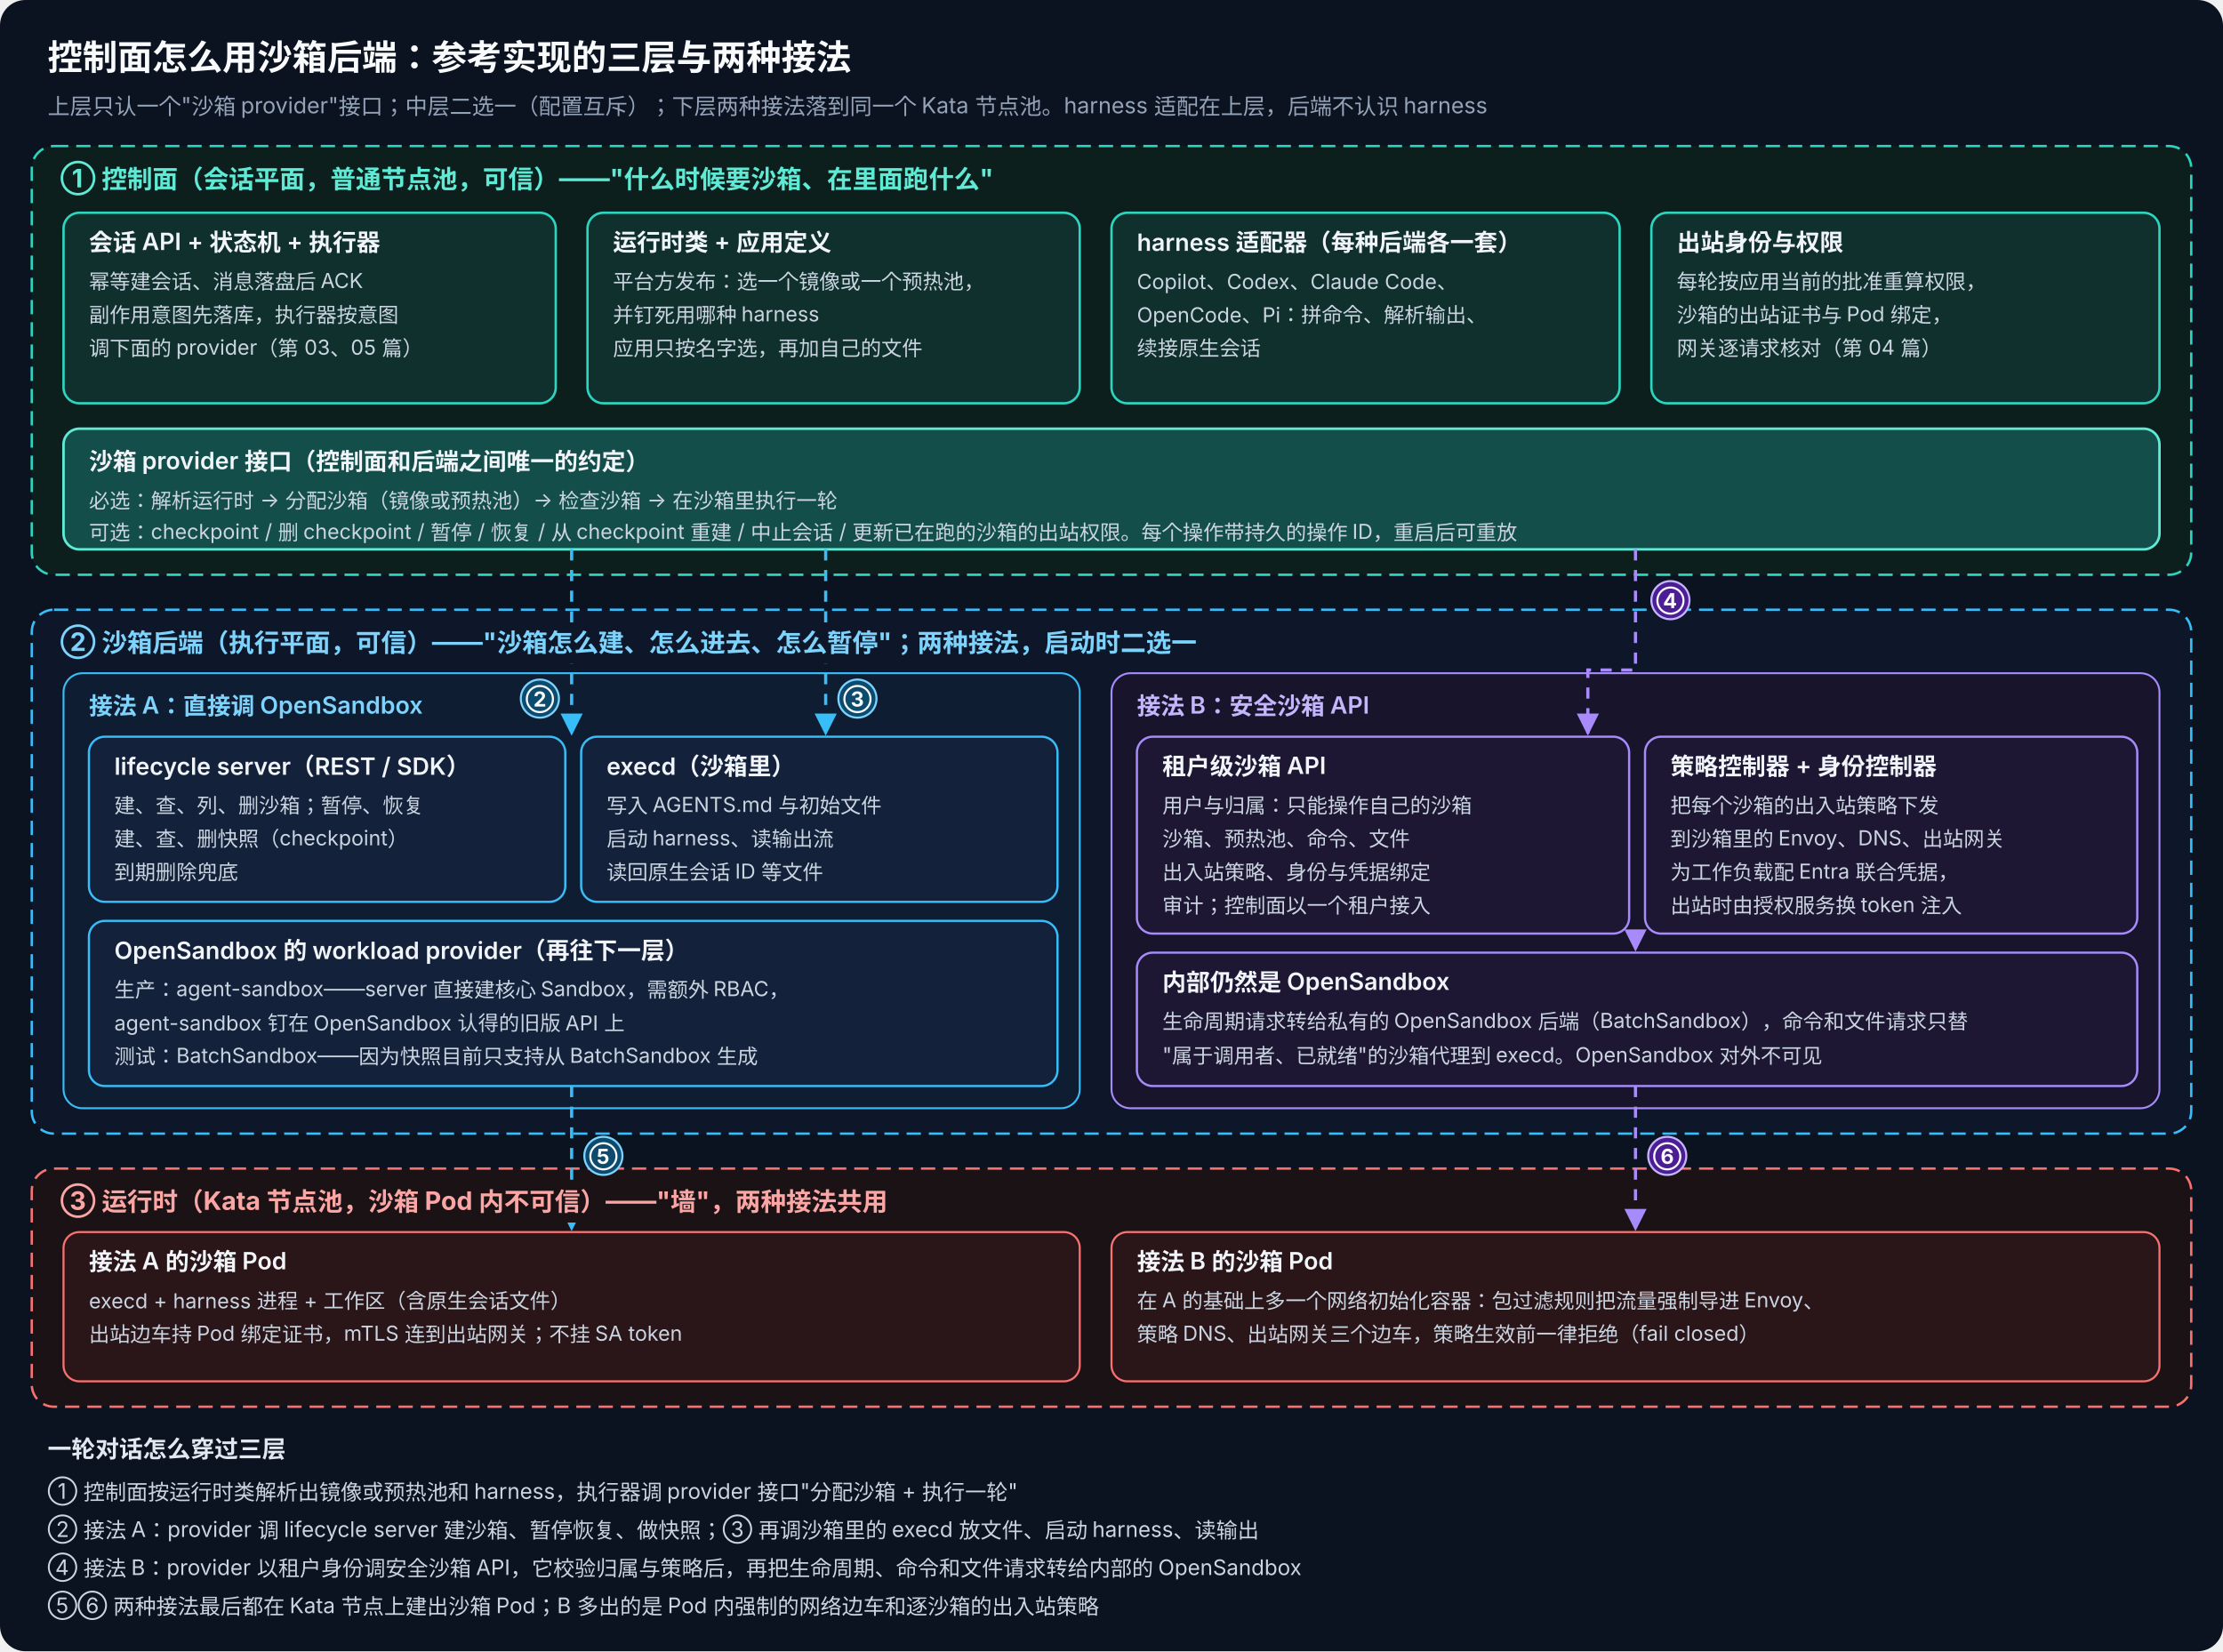
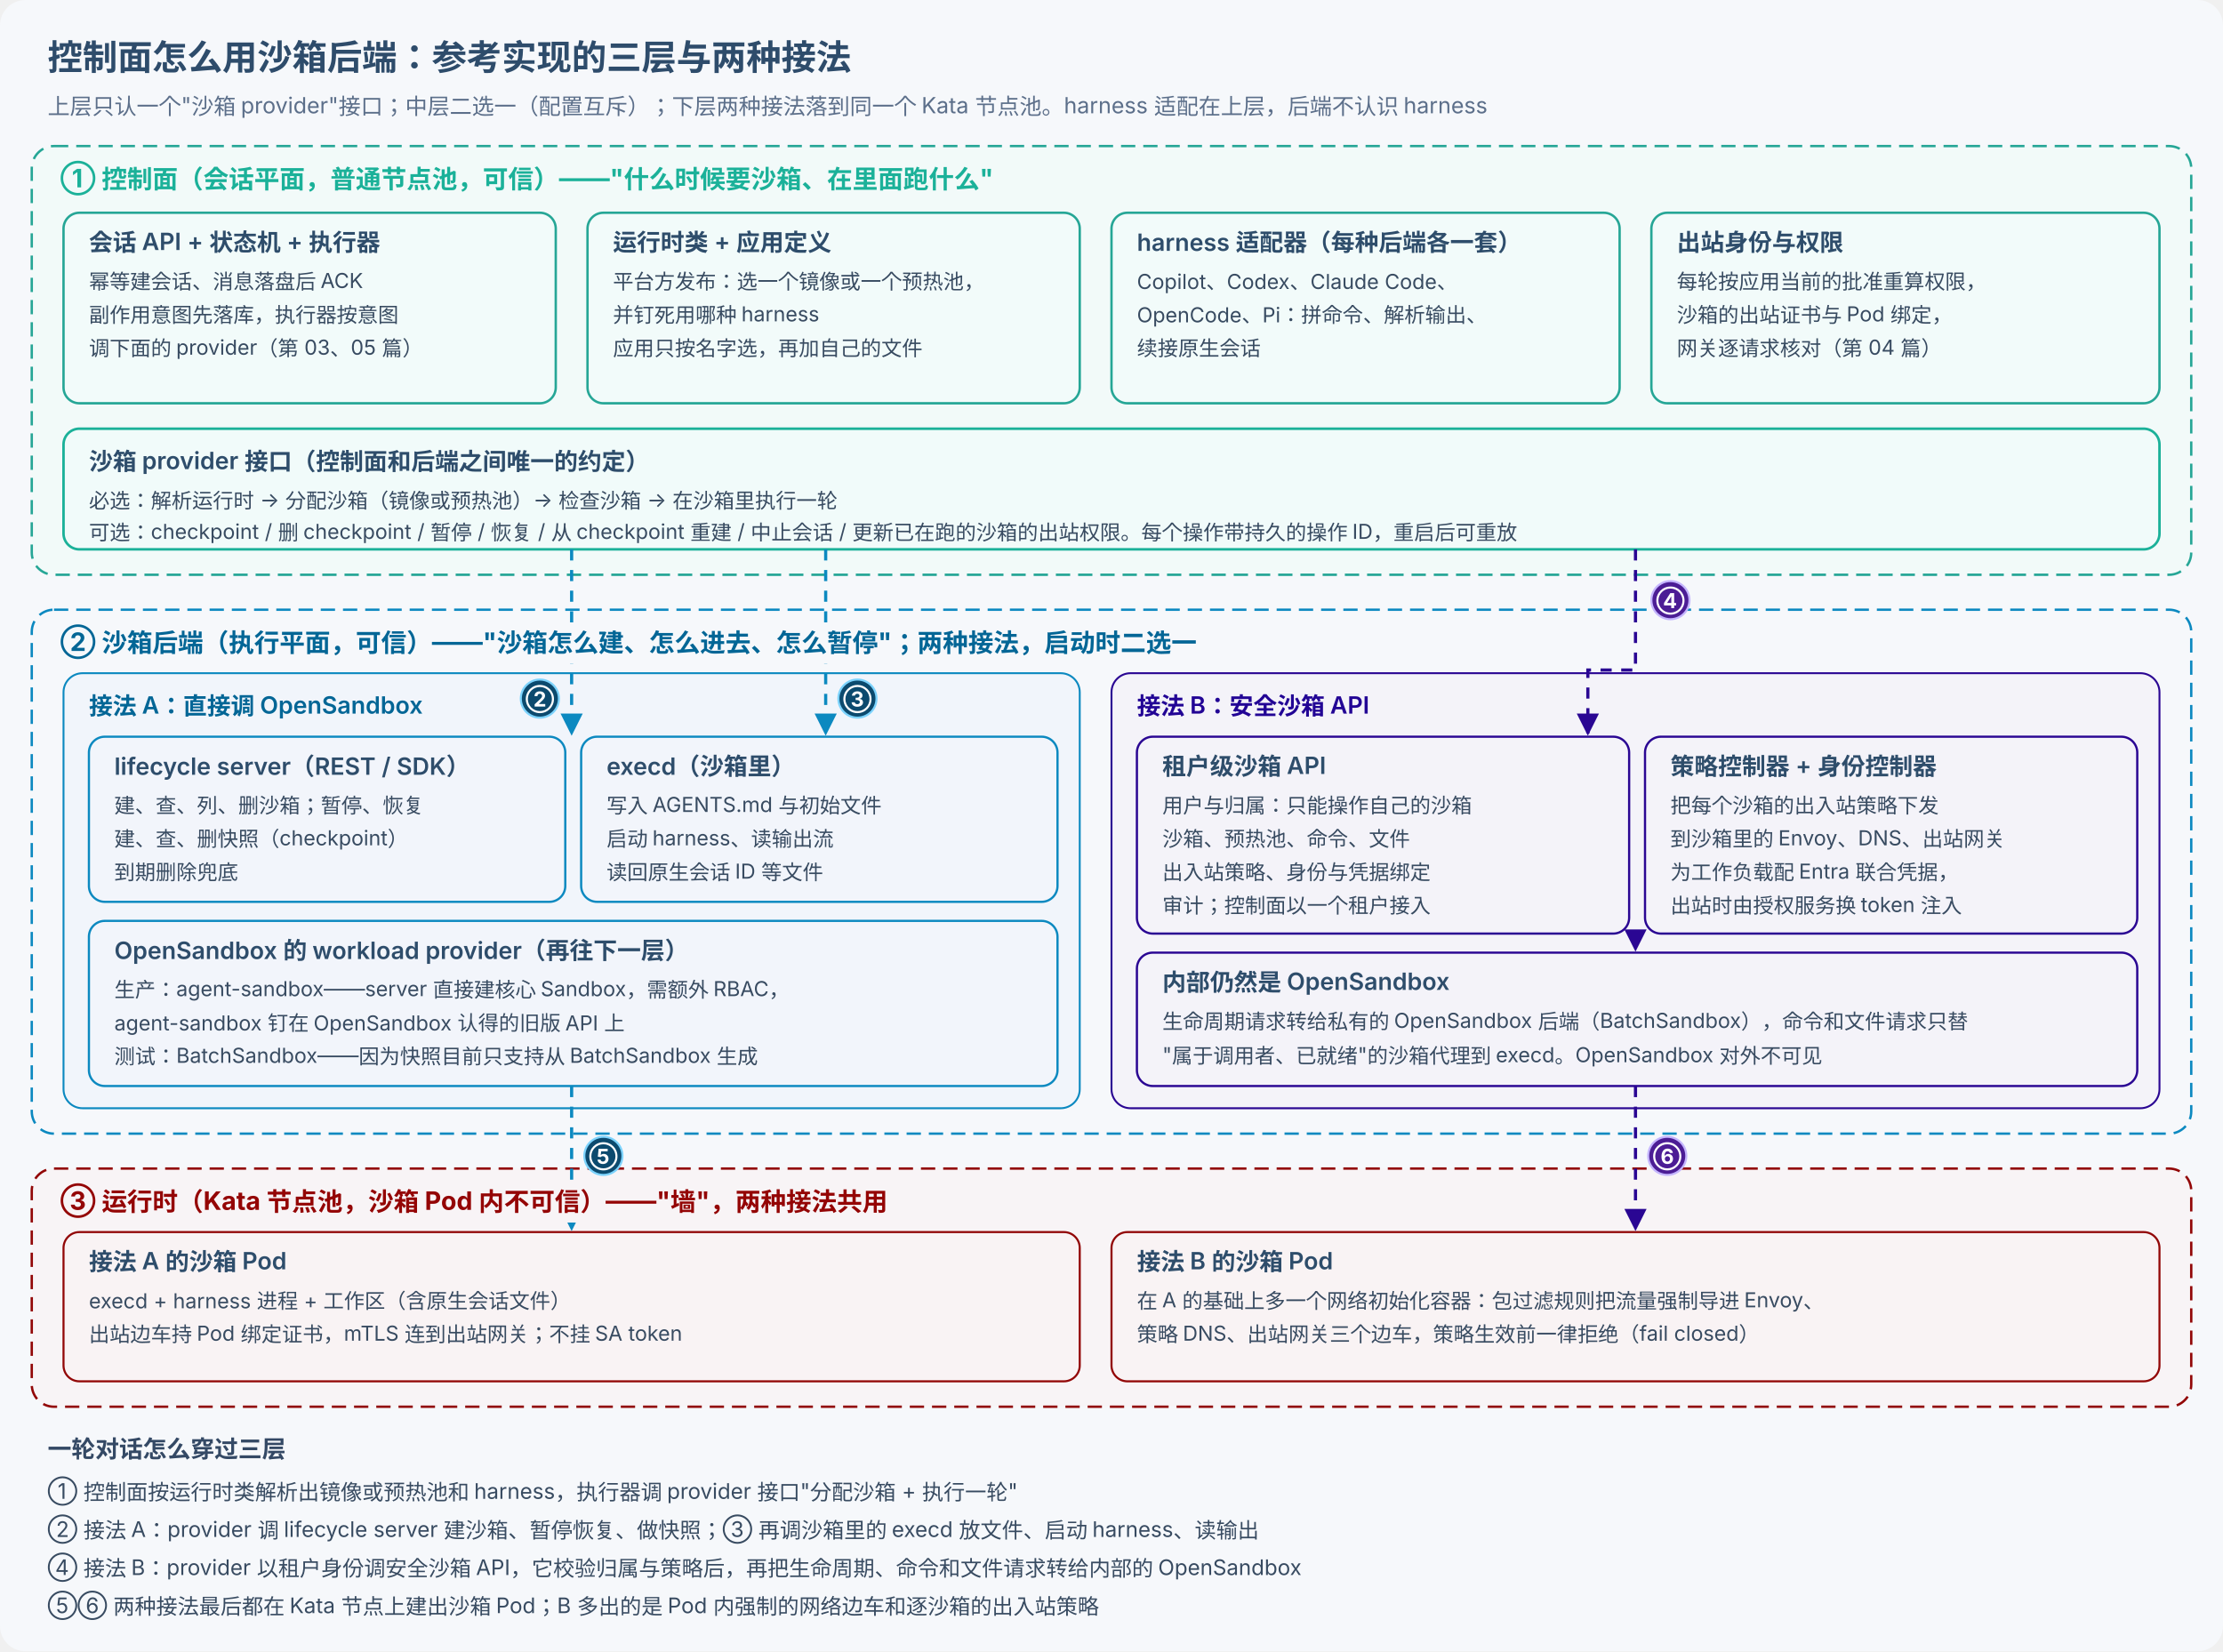
<svg xmlns="http://www.w3.org/2000/svg" viewBox="0 0 1400 1040" width="1400" height="1040" font-family="-apple-system, 'PingFang SC', 'Microsoft YaHei', 'Segoe UI', sans-serif">
  <defs>
    <marker id="arr" viewBox="0 0 10 10" refX="9" refY="5" markerWidth="7" markerHeight="7" orient="auto-start-reverse">
-       <path d="M0,0 L10,5 L0,10 z" fill="#2dd4bf" />
+       <path d="M0,0 L10,5 L0,10 z" fill="#26a696" />
    </marker>
    <marker id="arrB" viewBox="0 0 10 10" refX="9" refY="5" markerWidth="7" markerHeight="7" orient="auto-start-reverse">
-       <path d="M0,0 L10,5 L0,10 z" fill="#38bdf8" />
+       <path d="M0,0 L10,5 L0,10 z" fill="#0c89c0" />
    </marker>
    <marker id="arrP" viewBox="0 0 10 10" refX="9" refY="5" markerWidth="7" markerHeight="7" orient="auto-start-reverse">
-       <path d="M0,0 L10,5 L0,10 z" fill="#a78bfa" />
+       <path d="M0,0 L10,5 L0,10 z" fill="#2a0693" />
    </marker>
    <style>
-       .bg { fill: #0b1220; }
-       .title { fill: #f8fafc; font-size: 22px; font-weight: 700; }
-       .sub { fill: #94a3b8; font-size: 14px; }
-       .bandC { fill: #0d1f1d; stroke: #2dd4bf; stroke-width: 1.5; stroke-dasharray: 9 5; }
-       .bandS { fill: #0d1729; stroke: #38bdf8; stroke-width: 1.5; stroke-dasharray: 9 5; }
-       .bandR { fill: #1a1215; stroke: #f87171; stroke-width: 1.5; stroke-dasharray: 9 5; }
-       .optA { fill: #0f1d33; stroke: #38bdf8; stroke-width: 1.2; }
-       .optB { fill: #17142b; stroke: #a78bfa; stroke-width: 1.2; }
+       .bg { fill: #f6f8fb; }
+       .title { fill: #2e4c6b; font-size: 22px; font-weight: 700; }
+       .sub { fill: #5c6f8a; font-size: 14px; }
+       .bandC { fill: #f2faf9; stroke: #26a696; stroke-width: 1.5; stroke-dasharray: 9 5; }
+       .bandS { fill: #f6f8fb; stroke: #0c89c0; stroke-width: 1.5; stroke-dasharray: 9 5; }
+       .bandR { fill: #f8f4f6; stroke: #920707; stroke-width: 1.5; stroke-dasharray: 9 5; }
+       .optA { fill: #f1f5fb; stroke: #0c89c0; stroke-width: 1.2; }
+       .optB { fill: #f4f3f9; stroke: #2a0693; stroke-width: 1.2; }
      .bl { font-size: 16px; font-weight: 700; }
      .ol { font-size: 15px; font-weight: 600; }
-       .cg { fill: #10302d; stroke: #2dd4bf; stroke-width: 1.5; }
-       .cb { fill: #13213a; stroke: #38bdf8; stroke-width: 1.4; }
-       .cp { fill: #1d1733; stroke: #a78bfa; stroke-width: 1.4; }
-       .cr { fill: #2a1618; stroke: #f87171; stroke-width: 1.3; }
-       .bus { fill: #134e4a; stroke: #5eead4; stroke-width: 1.6; }
-       .h { fill: #f1f5f9; font-size: 15px; font-weight: 600; }
-       .t { fill: #cbd5e1; font-size: 13px; }
-       .flow { fill: none; stroke: #2dd4bf; stroke-width: 2; stroke-dasharray: 7 6; animation: dash 1.2s linear infinite; }
-       .flowB { fill: none; stroke: #38bdf8; stroke-width: 2; stroke-dasharray: 7 6; animation: dash 1.2s linear infinite; }
-       .flowP { fill: none; stroke: #a78bfa; stroke-width: 2; stroke-dasharray: 7 6; animation: dash 1.2s linear infinite; }
+       .cg { fill: #f2fbfa; stroke: #26a696; stroke-width: 1.5; }
+       .cb { fill: #f2f5fb; stroke: #0c89c0; stroke-width: 1.4; }
+       .cp { fill: #f4f3f9; stroke: #2a0693; stroke-width: 1.4; }
+       .cr { fill: #f9f3f4; stroke: #920707; stroke-width: 1.3; }
+       .bus { fill: #f1fbfa; stroke: #1bb199; stroke-width: 1.6; }
+       .h { fill: #2e4d6b; font-size: 15px; font-weight: 600; }
+       .t { fill: #384b61; font-size: 13px; }
+       .flow { fill: none; stroke: #26a696; stroke-width: 2; stroke-dasharray: 7 6; animation: dash 1.2s linear infinite; }
+       .flowB { fill: none; stroke: #0c89c0; stroke-width: 2; stroke-dasharray: 7 6; animation: dash 1.2s linear infinite; }
+       .flowP { fill: none; stroke: #2a0693; stroke-width: 2; stroke-dasharray: 7 6; animation: dash 1.2s linear infinite; }
      .badge { fill: #0f766e; stroke: #5eead4; stroke-width: 1.3; }
      .badgeB { fill: #0c4a6e; stroke: #7dd3fc; stroke-width: 1.3; }
      .badgeP { fill: #4c1d95; stroke: #c4b5fd; stroke-width: 1.3; }
-       .bn { fill: #f8fafc; font-size: 13px; font-weight: 700; text-anchor: middle; }
-       .lg { fill: #cbd5e1; font-size: 13.5px; }
-       .lgh { fill: #e2e8f0; font-size: 15px; font-weight: 600; }
+       .bn { fill:#ffffff; font-size: 13px; font-weight: 700; text-anchor: middle; }
+       .lg { fill: #384b61; font-size: 13.5px; }
+       .lgh { fill: #344965; font-size: 15px; font-weight: 600; }
      @keyframes dash { to { stroke-dashoffset: -26; } }
    </style>
  </defs>
  <rect class="bg" width="1400" height="1040" rx="16" />
  <text class="title" x="30" y="44">控制面怎么用沙箱后端：参考实现的三层与两种接法</text>
  <text class="sub" x="30" y="72">上层只认一个"沙箱 provider"接口；中层二选一（配置互斥）；下层两种接法落到同一个 Kata 节点池。harness 适配在上层，后端不认识 harness</text>
  <rect class="bandC" x="20" y="92" width="1360" height="270" rx="14" />
-   <text class="bl" x="38" y="118" fill="#5eead4">① 控制面（会话平面，普通节点池，可信）——"什么时候要沙箱、在里面跑什么"</text>
+   <text class="bl" x="38" y="118" fill="#1bb199">① 控制面（会话平面，普通节点池，可信）——"什么时候要沙箱、在里面跑什么"</text>
  <rect class="cg" x="40" y="134" width="310" height="120" rx="10" />
  <text class="h" x="56" y="158">会话 API + 状态机 + 执行器</text>
  <text class="t" x="56" y="182">幂等建会话、消息落盘后 ACK</text>
  <text class="t" x="56" y="203">副作用意图先落库，执行器按意图</text>
  <text class="t" x="56" y="224">调下面的 provider（第 03、05 篇）</text>
  <rect class="cg" x="370" y="134" width="310" height="120" rx="10" />
  <text class="h" x="386" y="158">运行时类 + 应用定义</text>
  <text class="t" x="386" y="182">平台方发布：选一个镜像或一个预热池，</text>
  <text class="t" x="386" y="203">并钉死用哪种 harness</text>
  <text class="t" x="386" y="224">应用只按名字选，再加自己的文件</text>
  <rect class="cg" x="700" y="134" width="320" height="120" rx="10" />
  <text class="h" x="716" y="158">harness 适配器（每种后端各一套）</text>
  <text class="t" x="716" y="182">Copilot、Codex、Claude Code、</text>
  <text class="t" x="716" y="203">OpenCode、Pi：拼命令、解析输出、</text>
  <text class="t" x="716" y="224">续接原生会话</text>
  <rect class="cg" x="1040" y="134" width="320" height="120" rx="10" />
  <text class="h" x="1056" y="158">出站身份与权限</text>
  <text class="t" x="1056" y="182">每轮按应用当前的批准重算权限，</text>
  <text class="t" x="1056" y="203">沙箱的出站证书与 Pod 绑定，</text>
  <text class="t" x="1056" y="224">网关逐请求核对（第 04 篇）</text>
  <rect class="bus" x="40" y="270" width="1320" height="76" rx="10" />
-   <text class="h" x="56" y="296" fill="#ccfbf1">沙箱 provider 接口（控制面和后端之间唯一的约定）</text>
+   <text class="h" x="56" y="296" fill="#0b8e72">沙箱 provider 接口（控制面和后端之间唯一的约定）</text>
  <text class="t" x="56" y="320">必选：解析运行时 → 分配沙箱（镜像或预热池）→ 检查沙箱 → 在沙箱里执行一轮</text>
  <text class="t" x="56" y="340">可选：checkpoint / 删 checkpoint / 暂停 / 恢复 / 从 checkpoint 重建 / 中止会话 / 更新已在跑的沙箱的出站权限。每个操作带持久的操作 ID，重启后可重放</text>
  <rect class="bandS" x="20" y="384" width="1360" height="330" rx="14" />
  <rect class="optA" x="40" y="424" width="640" height="274" rx="12" />
-   <text class="ol" x="56" y="450" fill="#7dd3fc">接法 A：直接调 OpenSandbox</text>
+   <text class="ol" x="56" y="450" fill="#036696">接法 A：直接调 OpenSandbox</text>
  <rect class="cb" x="56" y="464" width="300" height="104" rx="10" />
  <text class="h" x="72" y="488">lifecycle server（REST / SDK）</text>
  <text class="t" x="72" y="512">建、查、列、删沙箱；暂停、恢复</text>
  <text class="t" x="72" y="533">建、查、删快照（checkpoint）</text>
  <text class="t" x="72" y="554">到期删除兜底</text>
  <rect class="cb" x="366" y="464" width="300" height="104" rx="10" />
  <text class="h" x="382" y="488">execd（沙箱里）</text>
  <text class="t" x="382" y="512">写入 AGENTS.md 与初始文件</text>
  <text class="t" x="382" y="533">启动 harness、读输出流</text>
  <text class="t" x="382" y="554">读回原生会话 ID 等文件</text>
  <rect class="cb" x="56" y="580" width="610" height="104" rx="10" />
  <text class="h" x="72" y="604">OpenSandbox 的 workload provider（再往下一层）</text>
  <text class="t" x="72" y="628">生产：agent-sandbox——server 直接建核心 Sandbox，需额外 RBAC，</text>
  <text class="t" x="72" y="649">     agent-sandbox 钉在 OpenSandbox 认得的旧版 API 上</text>
  <text class="t" x="72" y="670">测试：BatchSandbox——因为快照目前只支持从 BatchSandbox 生成</text>
  <rect class="optB" x="700" y="424" width="660" height="274" rx="12" />
-   <text class="ol" x="716" y="450" fill="#c4b5fd">接法 B：安全沙箱 API</text>
+   <text class="ol" x="716" y="450" fill="#220495">接法 B：安全沙箱 API</text>
  <rect class="cp" x="716" y="464" width="310" height="124" rx="10" />
  <text class="h" x="732" y="488">租户级沙箱 API</text>
  <text class="t" x="732" y="512">用户与归属：只能操作自己的沙箱</text>
  <text class="t" x="732" y="533">沙箱、预热池、命令、文件</text>
  <text class="t" x="732" y="554">出入站策略、身份与凭据绑定</text>
  <text class="t" x="732" y="575">审计；控制面以一个租户接入</text>
  <rect class="cp" x="1036" y="464" width="310" height="124" rx="10" />
  <text class="h" x="1052" y="488">策略控制器 + 身份控制器</text>
  <text class="t" x="1052" y="512">把每个沙箱的出入站策略下发</text>
  <text class="t" x="1052" y="533">到沙箱里的 Envoy、DNS、出站网关</text>
  <text class="t" x="1052" y="554">为工作负载配 Entra 联合凭据，</text>
  <text class="t" x="1052" y="575">出站时由授权服务换 token 注入</text>
  <rect class="cp" x="716" y="600" width="630" height="84" rx="10" />
  <text class="h" x="732" y="624">内部仍然是 OpenSandbox</text>
  <text class="t" x="732" y="648">生命周期请求转给私有的 OpenSandbox 后端（BatchSandbox），命令和文件请求只替</text>
  <text class="t" x="732" y="669">"属于调用者、已就绪"的沙箱代理到 execd。OpenSandbox 对外不可见</text>
  <rect class="bandR" x="20" y="736" width="1360" height="150" rx="14" />
  <rect class="cr" x="40" y="776" width="640" height="94" rx="10" />
  <text class="h" x="56" y="800">接法 A 的沙箱 Pod</text>
  <text class="t" x="56" y="824">execd + harness 进程 + 工作区（含原生会话文件）</text>
  <text class="t" x="56" y="845">出站边车持 Pod 绑定证书，mTLS 连到出站网关；不挂 SA token</text>
  <rect class="cr" x="700" y="776" width="660" height="94" rx="10" />
  <text class="h" x="716" y="800">接法 B 的沙箱 Pod</text>
  <text class="t" x="716" y="824">在 A 的基础上多一个网络初始化容器：包过滤规则把流量强制导进 Envoy、</text>
  <text class="t" x="716" y="845">策略 DNS、出站网关三个边车，策略生效前一律拒绝（fail closed）</text>
  <path class="flowB" d="M360,346 L360,462" marker-end="url(#arrB)" />
  <path class="flowB" d="M520,346 L520,462" marker-end="url(#arrB)" />
  <path class="flowP" d="M1030,346 L1030,422 L1000,422 L1000,462" marker-end="url(#arrP)" />
  <path class="flowP" d="M1030,588 L1030,598" marker-end="url(#arrP)" />
  <path class="flowB" d="M360,684 L360,774" marker-end="url(#arrB)" />
  <path class="flowP" d="M1030,684 L1030,774" marker-end="url(#arrP)" />
  <circle class="badgeB" cx="340" cy="440" r="12" />
  <text class="bn" x="340" y="445">②</text>
  <circle class="badgeB" cx="540" cy="440" r="12" />
  <text class="bn" x="540" y="445">③</text>
  <circle class="badgeP" cx="1052" cy="378" r="12" />
  <text class="bn" x="1052" y="383">④</text>
  <circle class="badgeB" cx="380" cy="728" r="12" />
  <text class="bn" x="380" y="733">⑤</text>
  <circle class="badgeP" cx="1050" cy="728" r="12" />
  <text class="bn" x="1050" y="733">⑥</text>
-   <rect x="30" y="392" width="760" height="26" fill="#0d1729" />
-   <text class="bl" x="38" y="410" fill="#7dd3fc">② 沙箱后端（执行平面，可信）——"沙箱怎么建、怎么进去、怎么暂停"；两种接法，启动时二选一</text>
-   <rect x="30" y="744" width="560" height="26" fill="#1a1215" />
-   <text class="bl" x="38" y="762" fill="#fca5a5">③ 运行时（Kata 节点池，沙箱 Pod 内不可信）——"墙"，两种接法共用</text>
+   <rect x="30" y="392" width="760" height="26" fill="#f6f8fb" />
+   <text class="bl" x="38" y="410" fill="#036696">② 沙箱后端（执行平面，可信）——"沙箱怎么建、怎么进去、怎么暂停"；两种接法，启动时二选一</text>
+   <rect x="30" y="744" width="560" height="26" fill="#f8f4f6" />
+   <text class="bl" x="38" y="762" fill="#940505">③ 运行时（Kata 节点池，沙箱 Pod 内不可信）——"墙"，两种接法共用</text>
  <text class="lgh" x="30" y="918">一轮对话怎么穿过三层</text>
  <text class="lg" x="30" y="944">① 控制面按运行时类解析出镜像或预热池和 harness，执行器调 provider 接口"分配沙箱 + 执行一轮"</text>
  <text class="lg" x="30" y="968">② 接法 A：provider 调 lifecycle server 建沙箱、暂停恢复、做快照；③ 再调沙箱里的 execd 放文件、启动 harness、读输出</text>
  <text class="lg" x="30" y="992">④ 接法 B：provider 以租户身份调安全沙箱 API，它校验归属与策略后，再把生命周期、命令和文件请求转给内部的 OpenSandbox</text>
  <text class="lg" x="30" y="1016">⑤⑥ 两种接法最后都在 Kata 节点上建出沙箱 Pod；B 多出的是 Pod 内强制的网络边车和逐沙箱的出入站策略</text>
</svg>
